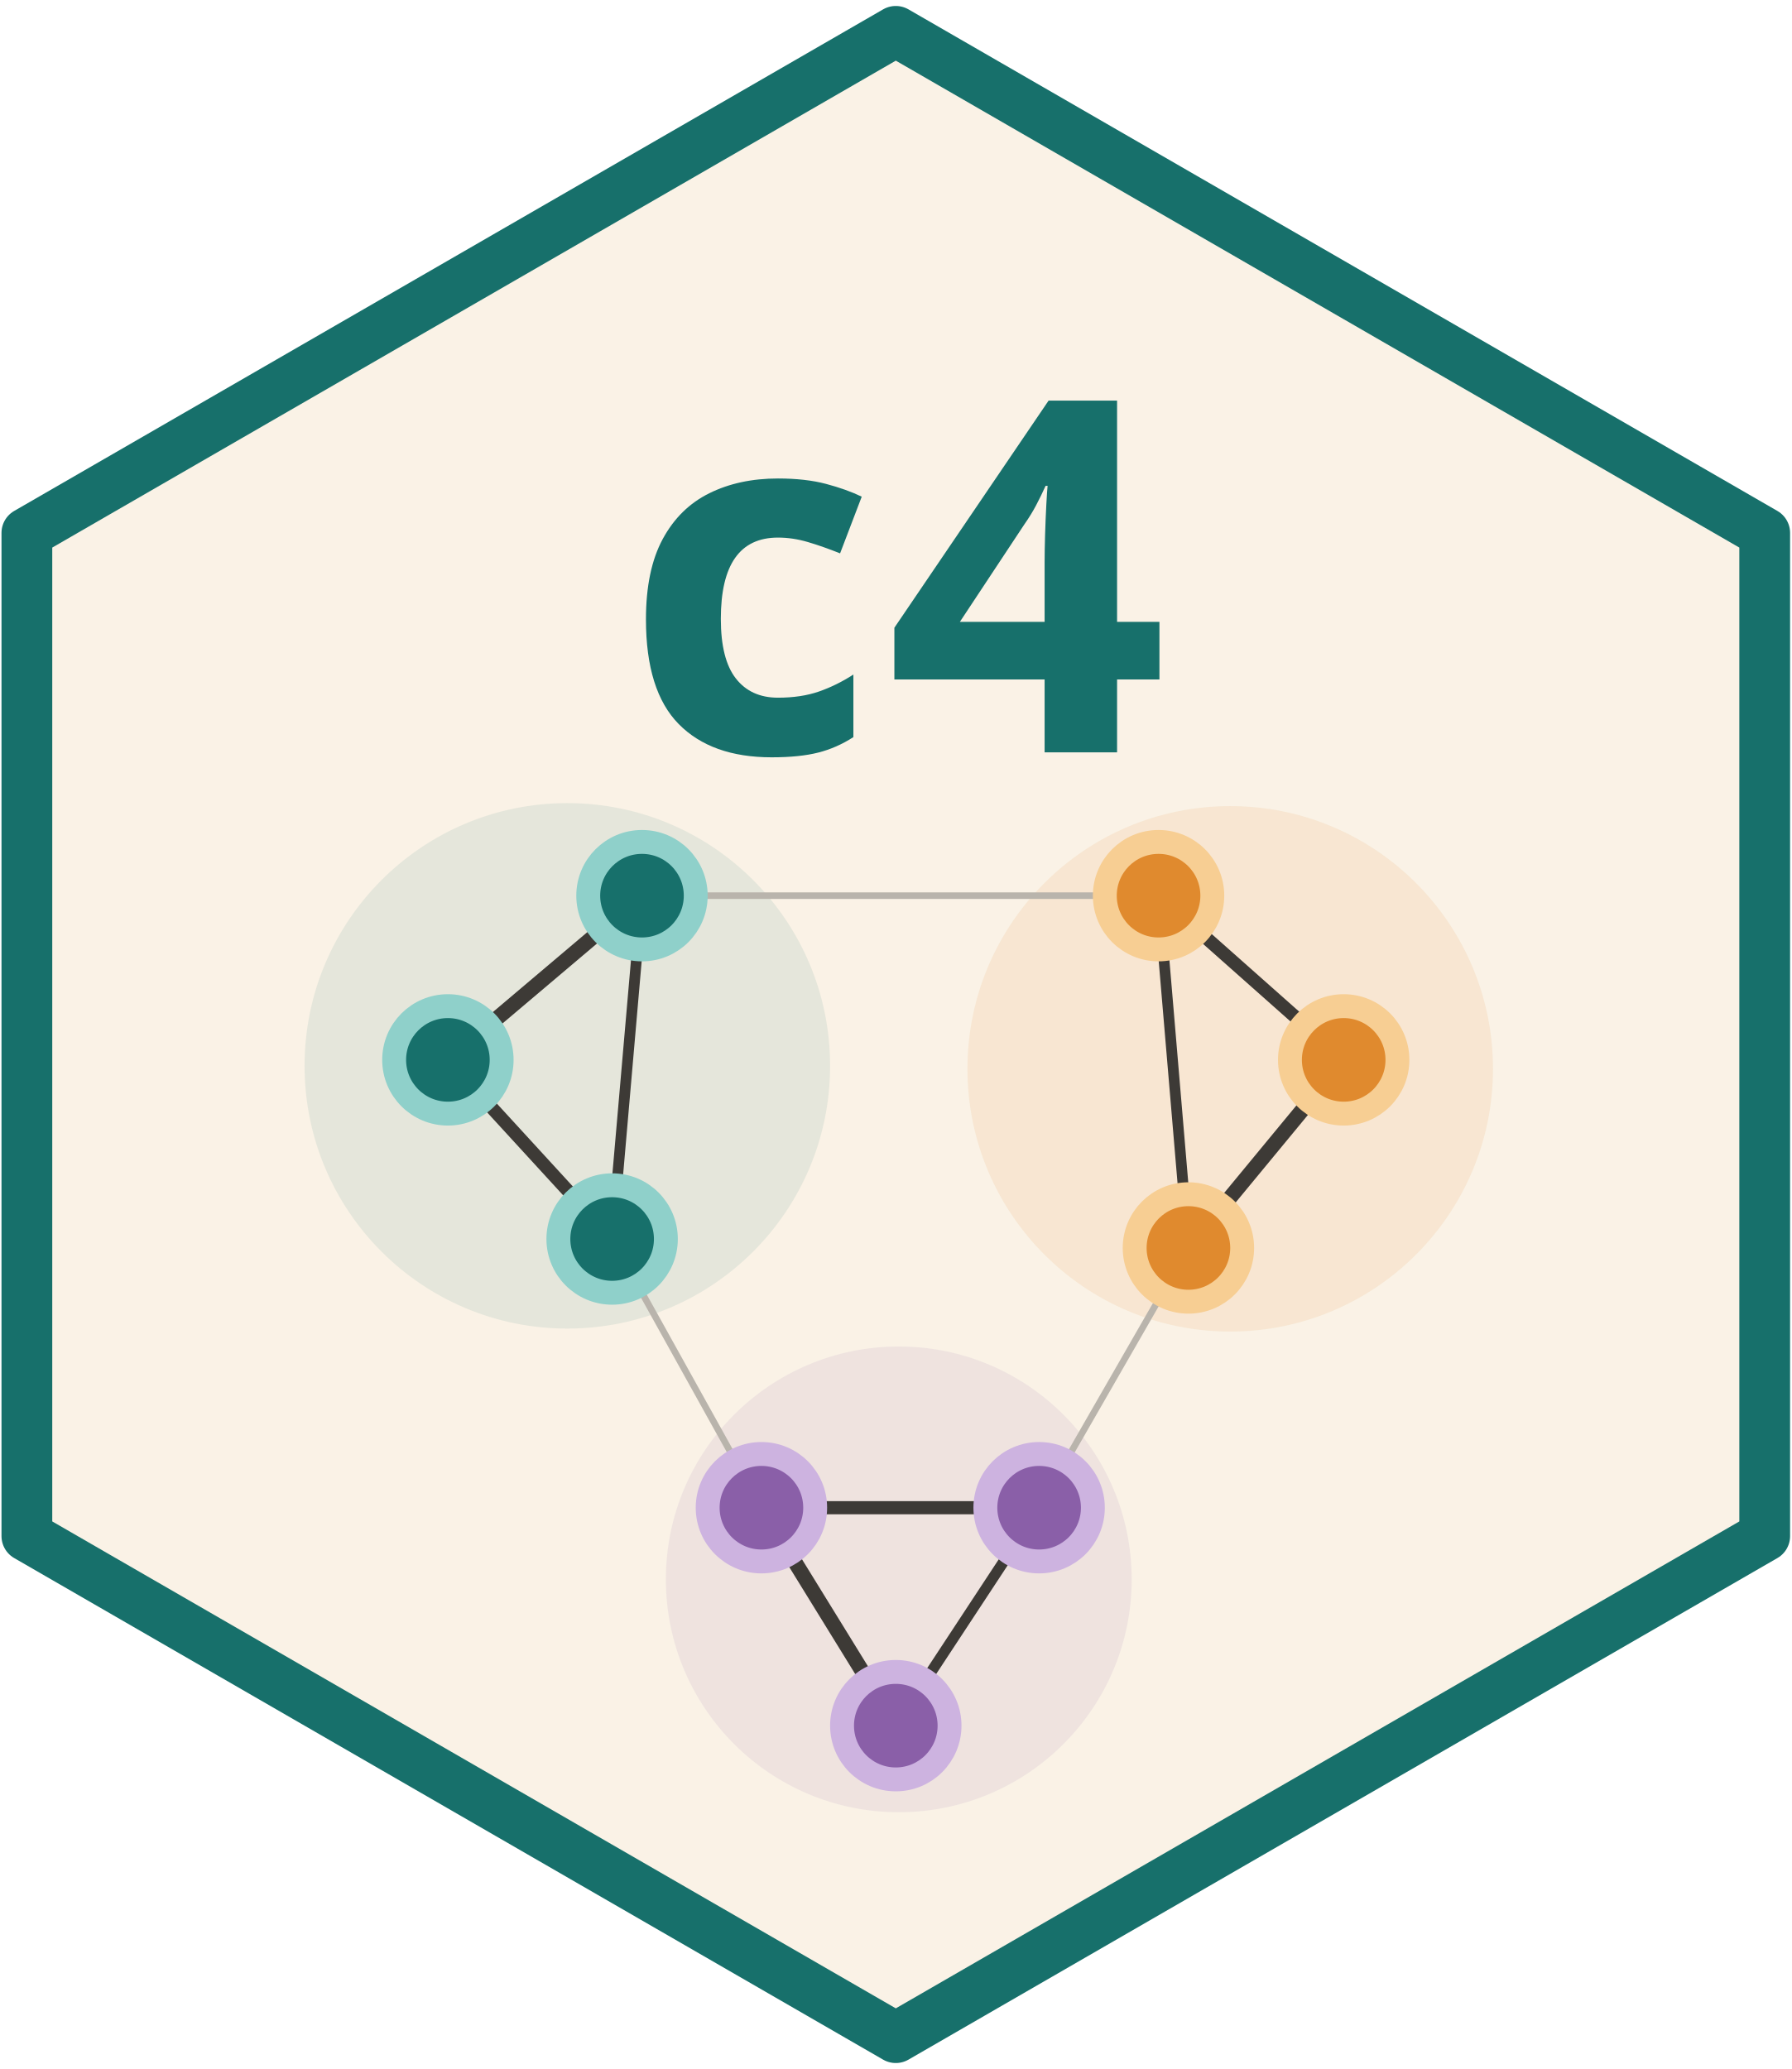
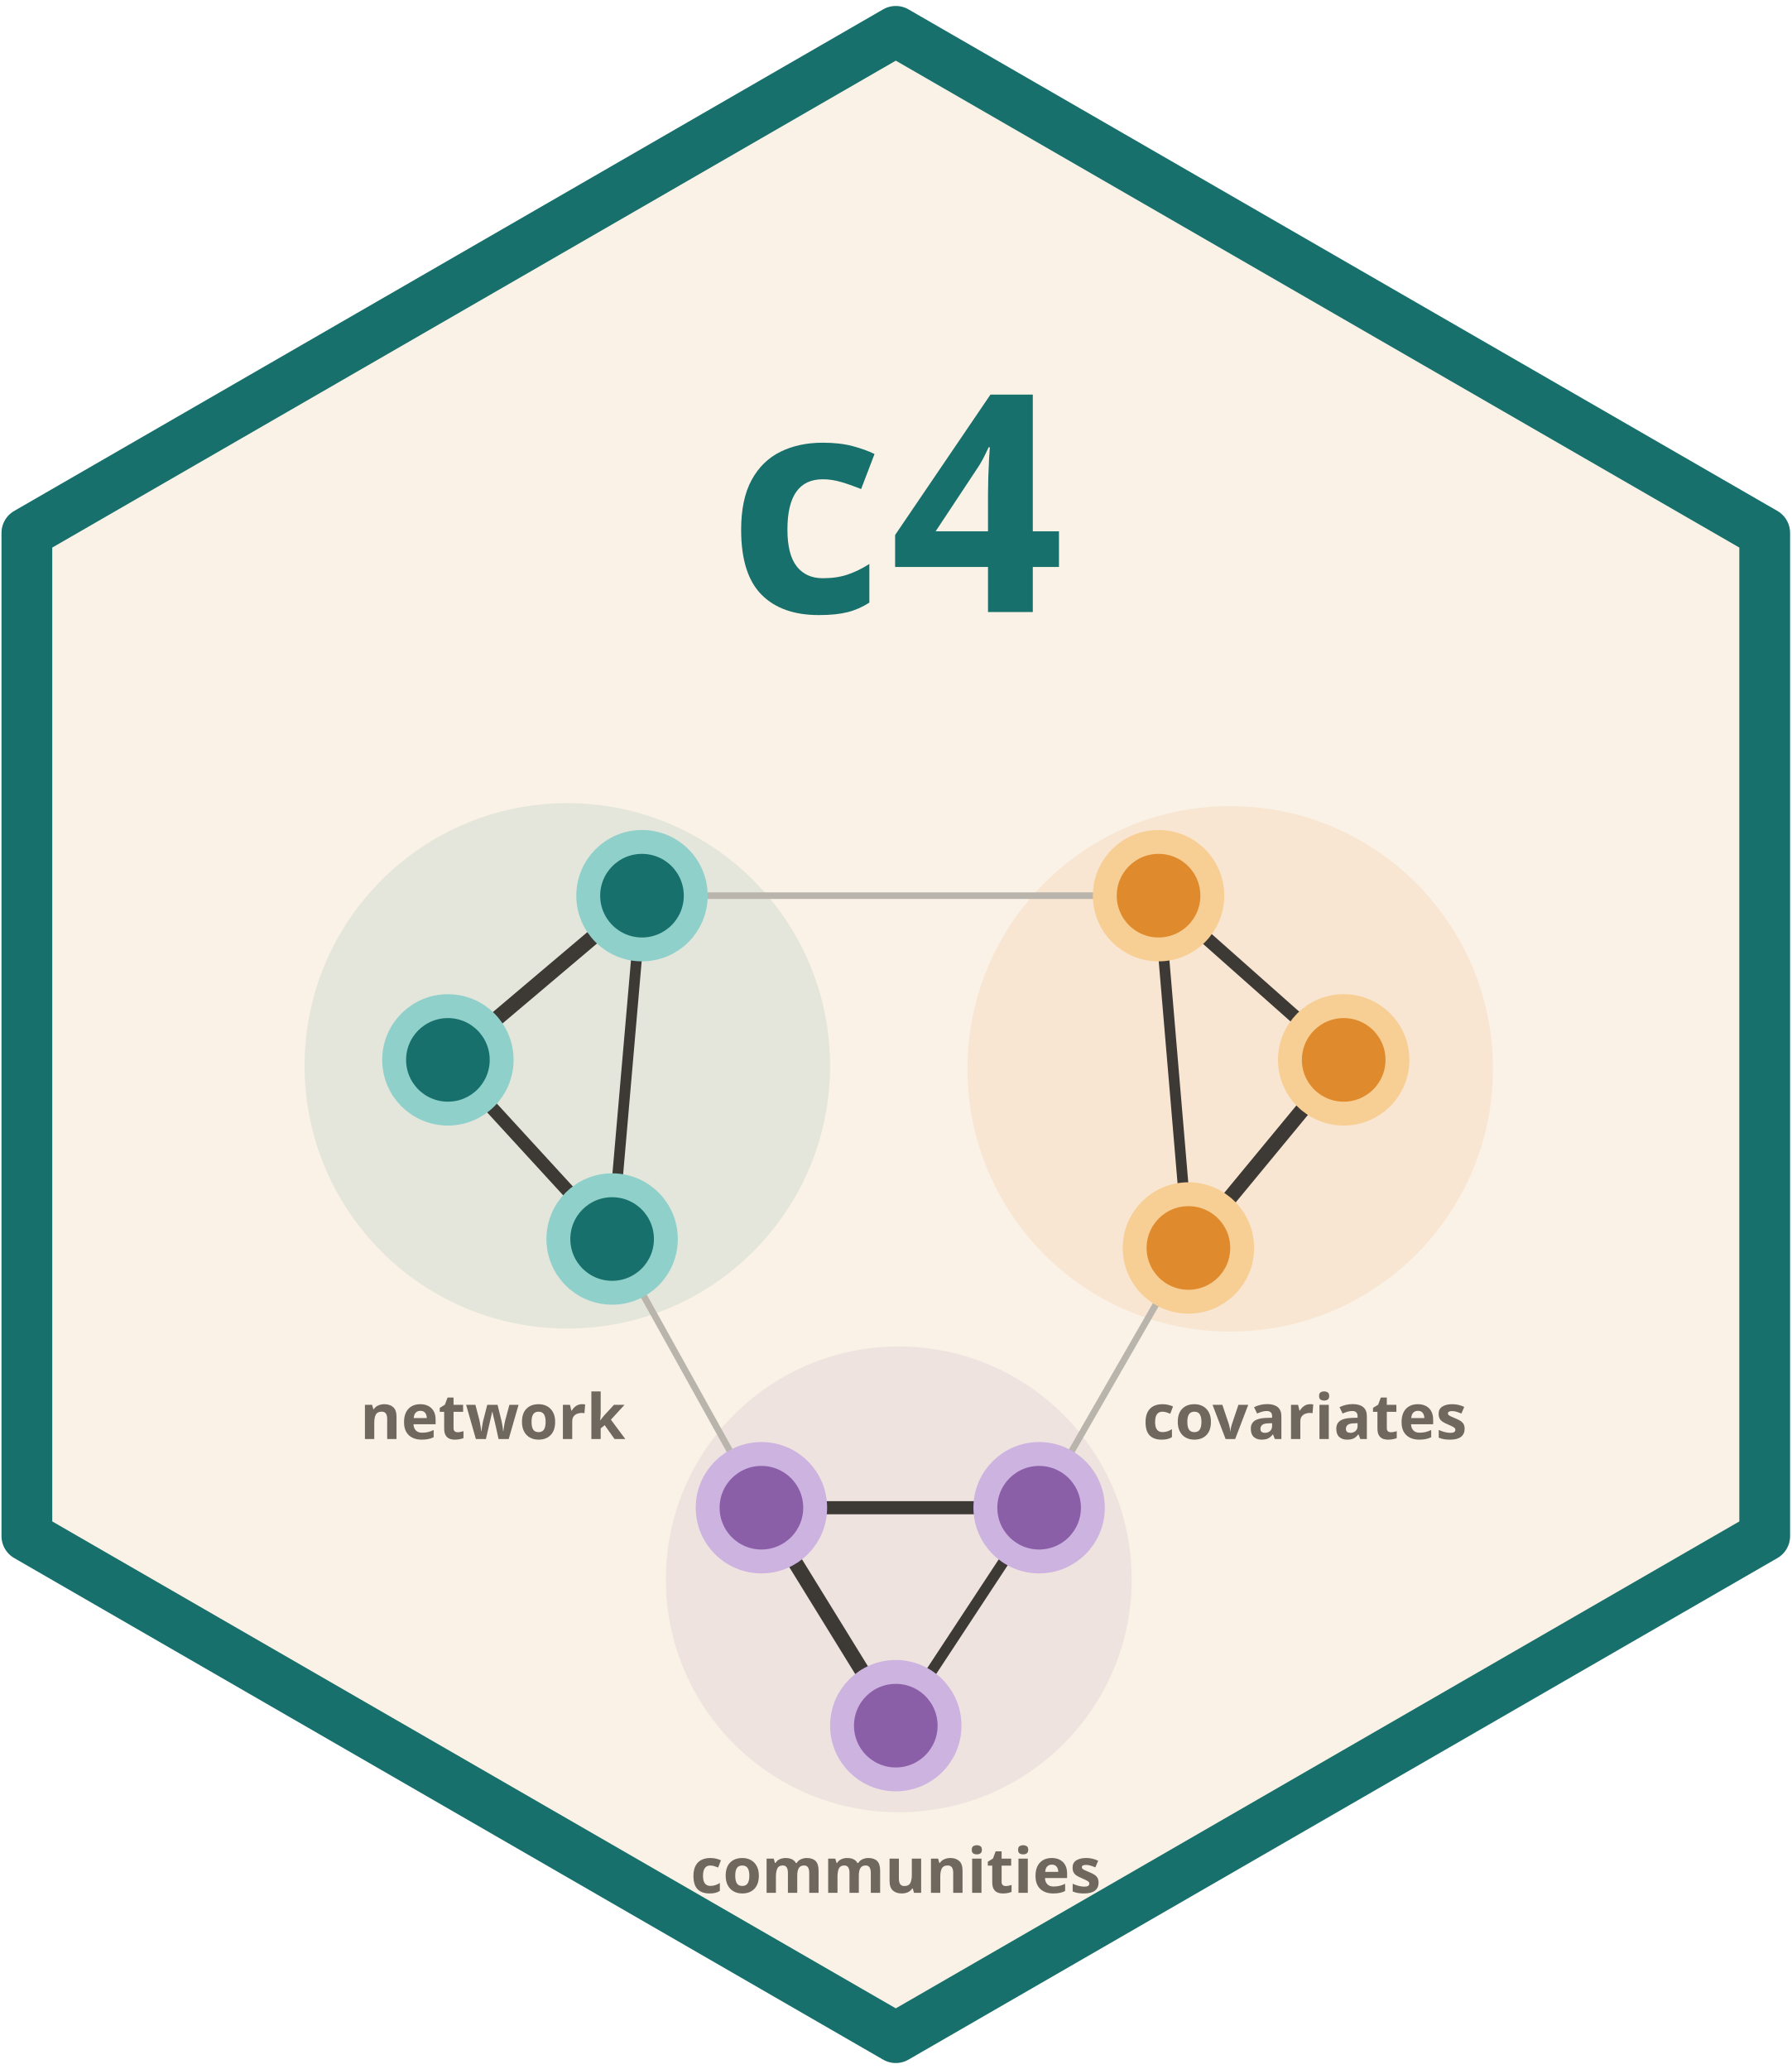
<svg xmlns="http://www.w3.org/2000/svg" width="600" height="693" viewBox="0 0 600 693">
  <defs>
    <clipPath id="hexclip">
      <polygon points="300,10.5 591,178.5 591,514.5 300,682.5 9,514.5 9,178.5" />
    </clipPath>
  </defs>
  <polygon points="300,10.5 591,178.5 591,514.5 300,682.5 9,514.5 9,178.5" fill="#FAF2E6" stroke="#17706B" stroke-width="17" stroke-linejoin="round" />
  <g clip-path="url(#hexclip)">
    <circle cx="190" cy="357" r="88" fill="#17706B" opacity="0.09" />
    <circle cx="412" cy="358" r="88" fill="#E08A2E" opacity="0.11" />
    <circle cx="301" cy="529" r="78" fill="#8A5FA8" opacity="0.10" />
    <g stroke="#B9B4AC" stroke-linecap="round" fill="none">
      <line x1="215" y1="300" x2="388" y2="300" stroke-width="2.2" />
      <line x1="205" y1="415" x2="255" y2="505" stroke-width="2.2" />
      <line x1="398" y1="418" x2="348" y2="505" stroke-width="2.2" />
      <line x1="450" y1="355" x2="388" y2="300" stroke-width="0" />
    </g>
    <g stroke="#3D3A36" stroke-linecap="round" fill="none">
      <line x1="150" y1="355" x2="215" y2="300" stroke-width="5" />
      <line x1="215" y1="300" x2="205" y2="415" stroke-width="3.6" />
      <line x1="150" y1="355" x2="205" y2="415" stroke-width="4.4" />
      <line x1="450" y1="355" x2="388" y2="300" stroke-width="4.4" />
      <line x1="388" y1="300" x2="398" y2="418" stroke-width="3.6" />
      <line x1="450" y1="355" x2="398" y2="418" stroke-width="5" />
      <line x1="255" y1="505" x2="348" y2="505" stroke-width="4.4" />
      <line x1="348" y1="505" x2="300" y2="578" stroke-width="3.6" />
      <line x1="255" y1="505" x2="300" y2="578" stroke-width="5" />
    </g>
    <g stroke-width="8">
      <circle cx="150" cy="355" r="18" fill="#17706B" stroke="#8FD0CA" />
      <circle cx="215" cy="300" r="18" fill="#17706B" stroke="#8FD0CA" />
      <circle cx="205" cy="415" r="18" fill="#17706B" stroke="#8FD0CA" />
      <circle cx="450" cy="355" r="18" fill="#E08A2E" stroke="#F7CE93" />
      <circle cx="388" cy="300" r="18" fill="#E08A2E" stroke="#F7CE93" />
      <circle cx="398" cy="418" r="18" fill="#E08A2E" stroke="#F7CE93" />
      <circle cx="255" cy="505" r="18" fill="#8A5FA8" stroke="#CDB3E0" />
      <circle cx="348" cy="505" r="18" fill="#8A5FA8" stroke="#CDB3E0" />
      <circle cx="300" cy="578" r="18" fill="#8A5FA8" stroke="#CDB3E0" />
    </g>
  </g>
-   <text x="300" y="252" text-anchor="middle" font-family="Quicksand" font-weight="bold" font-size="165" letter-spacing="3" fill="#17706B">c4</text>
+   <g font-family="Quicksand, 'Trebuchet MS', 'Avenir Next', 'Nunito', sans-serif" font-weight="bold" font-size="21" fill="#6F685F" text-anchor="middle">
+     <text x="165" y="482">network</text>
+     <text x="437" y="482">covariates</text>
+     <text x="300" y="634">communities</text>
+   </g>
+   <text x="300" y="205" text-anchor="middle" font-family="Quicksand, 'Trebuchet MS', 'Avenir Next', 'Nunito', sans-serif" font-weight="bold" font-size="102" letter-spacing="2" fill="#17706B">c4</text>
</svg>
